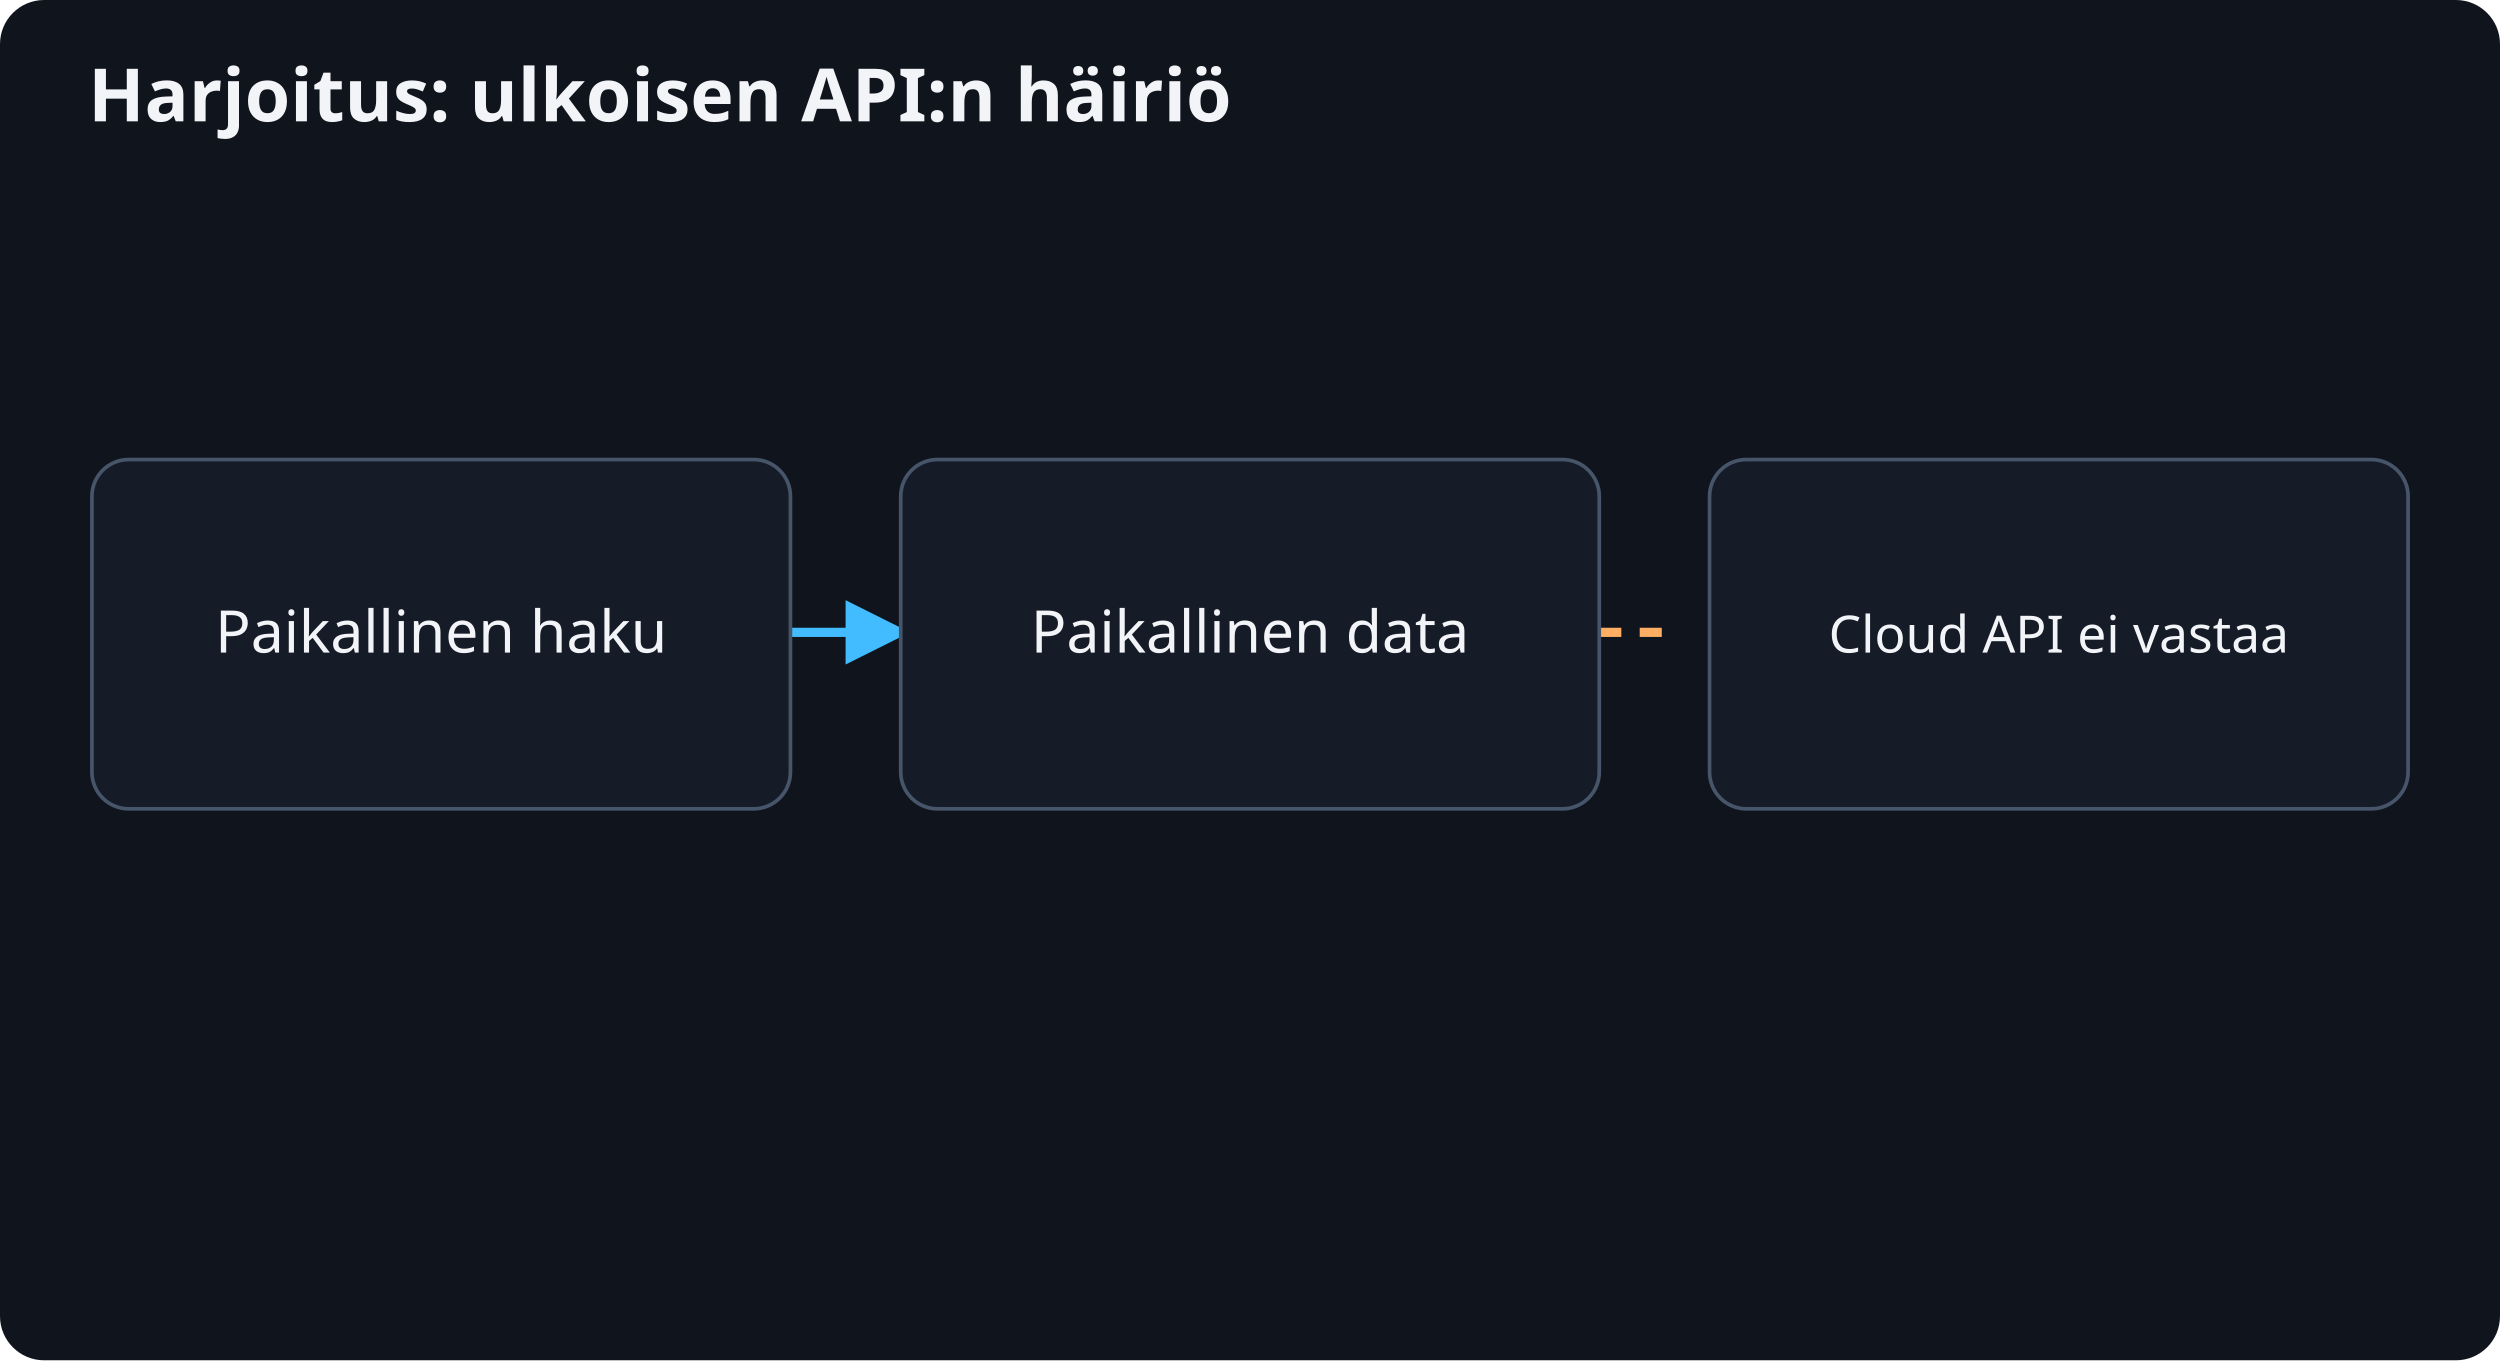
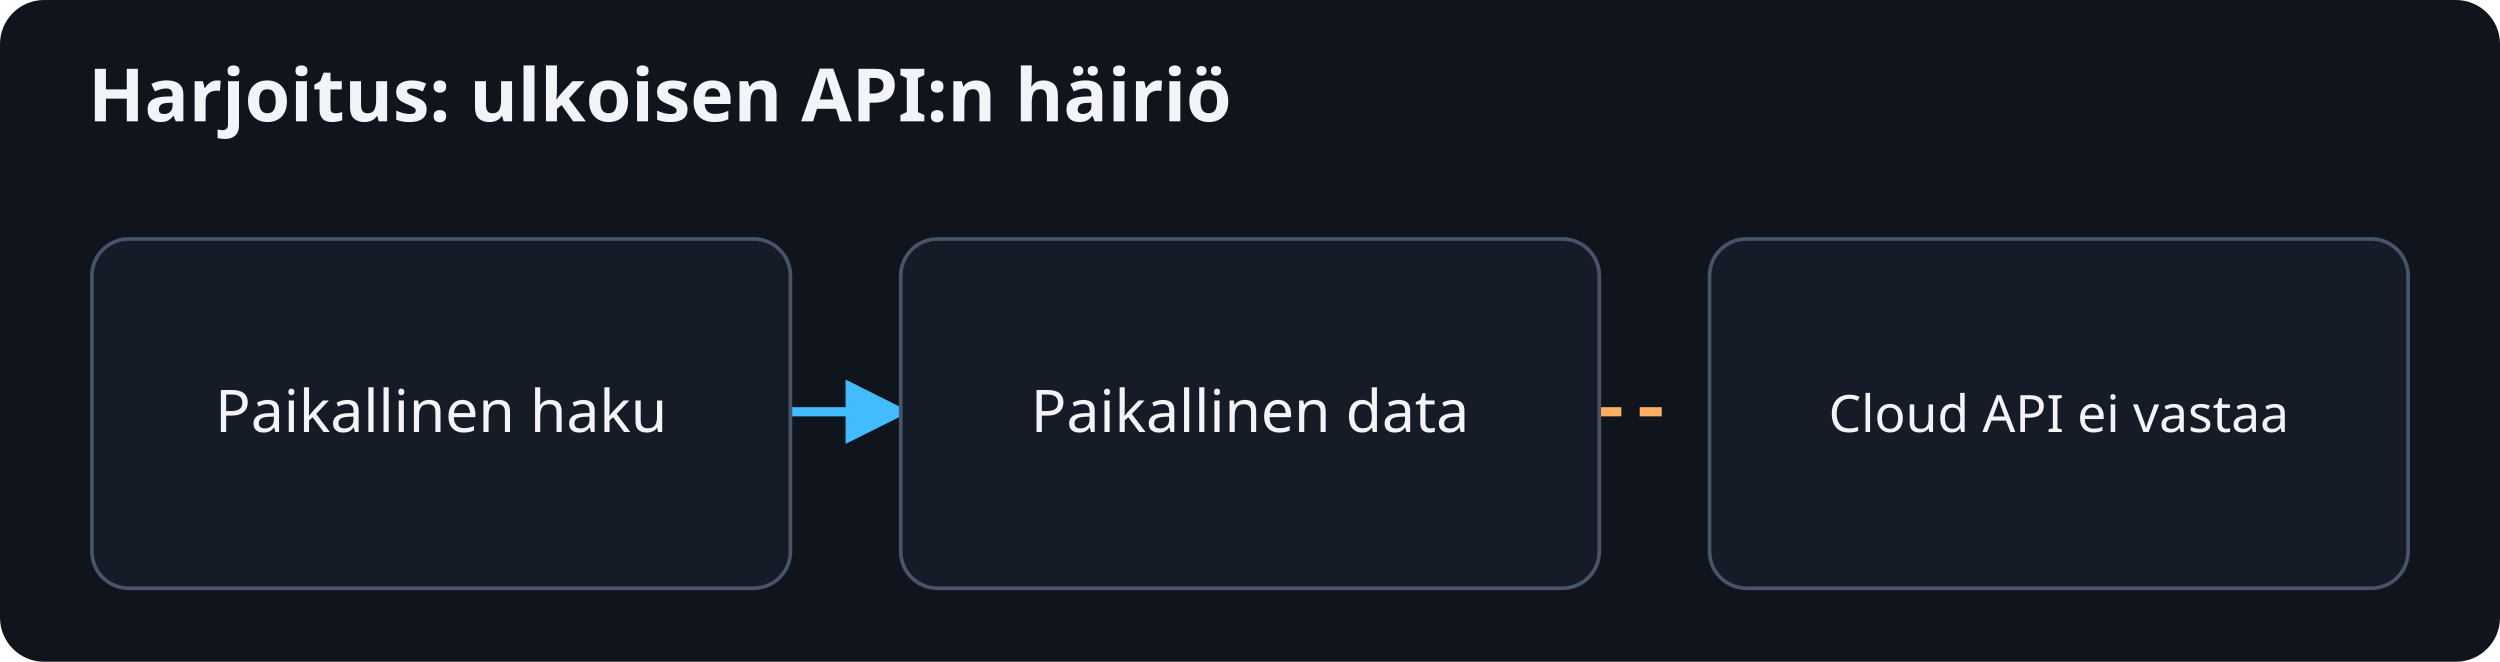
- <svg xmlns="http://www.w3.org/2000/svg" viewBox="0 0 680 370" role="img">
+ <svg xmlns="http://www.w3.org/2000/svg" viewBox="0 0 680 180" role="img">
  <defs>
    <marker id="blue" markerWidth="7" markerHeight="7" refX="6" refY="3.5" orient="auto">
      <path d="M0 0L7 3.5L0 7Z" fill="#42bcff" />
    </marker>
    <marker id="green" markerWidth="7" markerHeight="7" refX="6" refY="3.5" orient="auto">
      <path d="M0 0L7 3.5L0 7Z" fill="#78d9a4" />
    </marker>
    <marker id="orange" markerWidth="7" markerHeight="7" refX="6" refY="3.5" orient="auto">
      <path d="M0 0L7 3.5L0 7Z" fill="#ffae63" />
    </marker>
  </defs>
-   <rect width="680" height="370" rx="12" fill="#10141d" />
+   <rect width="680" height="180" rx="12" fill="#10141d" />
  <g font-family="system-ui,sans-serif" fill="#f2f4f8">
    <text x="24" y="33" font-weight="700" font-size="20">Harjoitus: ulkoisen API:n häiriö</text>
-     <path d="M215 172H245" fill="none" stroke="#42bcff" stroke-width="2.5" marker-end="url(#blue)" />
-     <path d="M435 172H455" fill="none" stroke="#ffae63" stroke-width="2.5" stroke-dasharray="6 5" />
-     <rect x="25" y="125" width="190" height="95" rx="10" fill="#151b27" stroke="#47556a" />
-     <text x="120" y="177.5" text-anchor="middle" font-size="16">
+     <path transform="translate(0 -60)" d="M215 172H245" fill="none" stroke="#42bcff" stroke-width="2.5" marker-end="url(#blue)" />
+     <path transform="translate(0 -60)" d="M435 172H455" fill="none" stroke="#ffae63" stroke-width="2.5" stroke-dasharray="6 5" />
+     <rect transform="translate(0 -60)" x="25" y="125" width="190" height="95" rx="10" fill="#151b27" stroke="#47556a" />
+     <text transform="translate(0 -60)" x="120" y="177.5" text-anchor="middle" font-size="16">
      <tspan x="120" dy="0">Paikallinen haku</tspan>
    </text>
-     <rect x="245" y="125" width="190" height="95" rx="10" fill="#151b27" stroke="#47556a" />
-     <text x="340" y="177.5" text-anchor="middle" font-size="16">
+     <rect transform="translate(0 -60)" x="245" y="125" width="190" height="95" rx="10" fill="#151b27" stroke="#47556a" />
+     <text transform="translate(0 -60)" x="340" y="177.5" text-anchor="middle" font-size="16">
      <tspan x="340" dy="0">Paikallinen data</tspan>
    </text>
-     <rect x="465" y="125" width="190" height="95" rx="10" fill="#151b27" stroke="#47556a" />
-     <text x="560" y="177.5" text-anchor="middle" font-size="14">
+     <rect transform="translate(0 -60)" x="465" y="125" width="190" height="95" rx="10" fill="#151b27" stroke="#47556a" />
+     <text transform="translate(0 -60)" x="560" y="177.5" text-anchor="middle" font-size="14">
      <tspan x="560" dy="0">Cloud API ei vastaa</tspan>
    </text>
  </g>
</svg>
